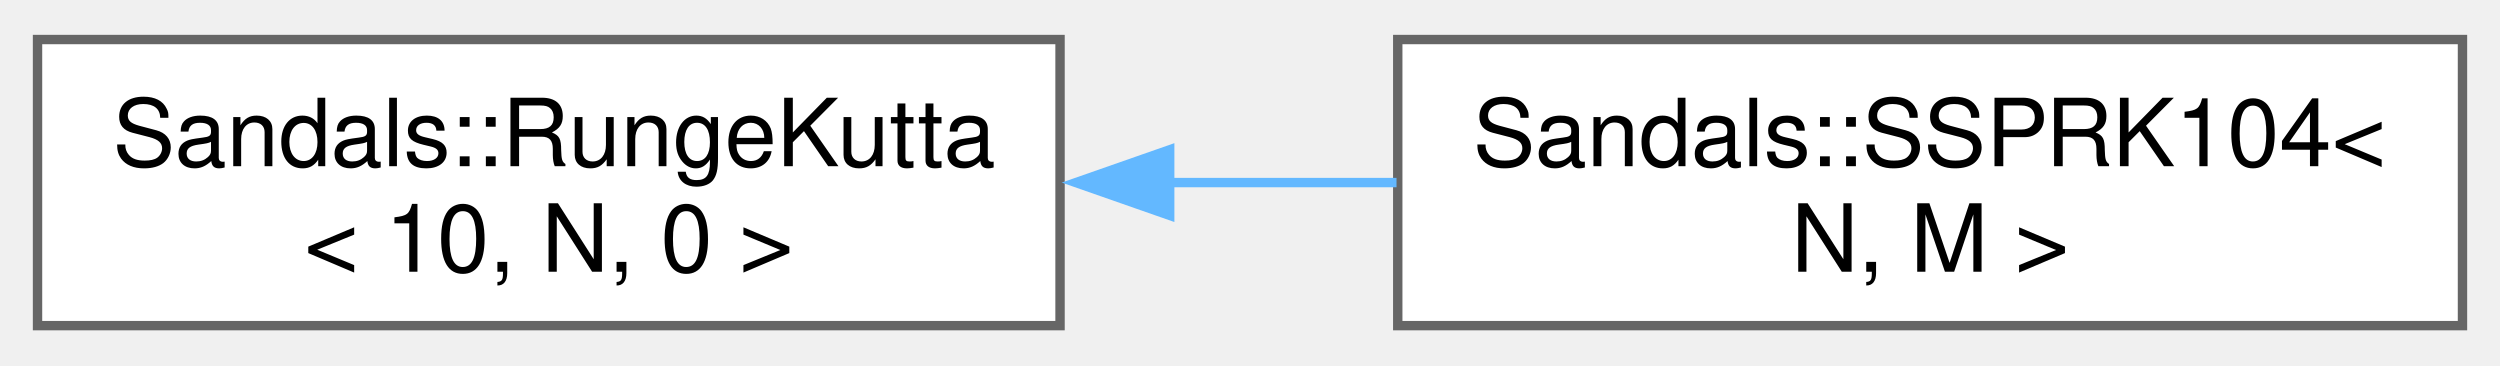
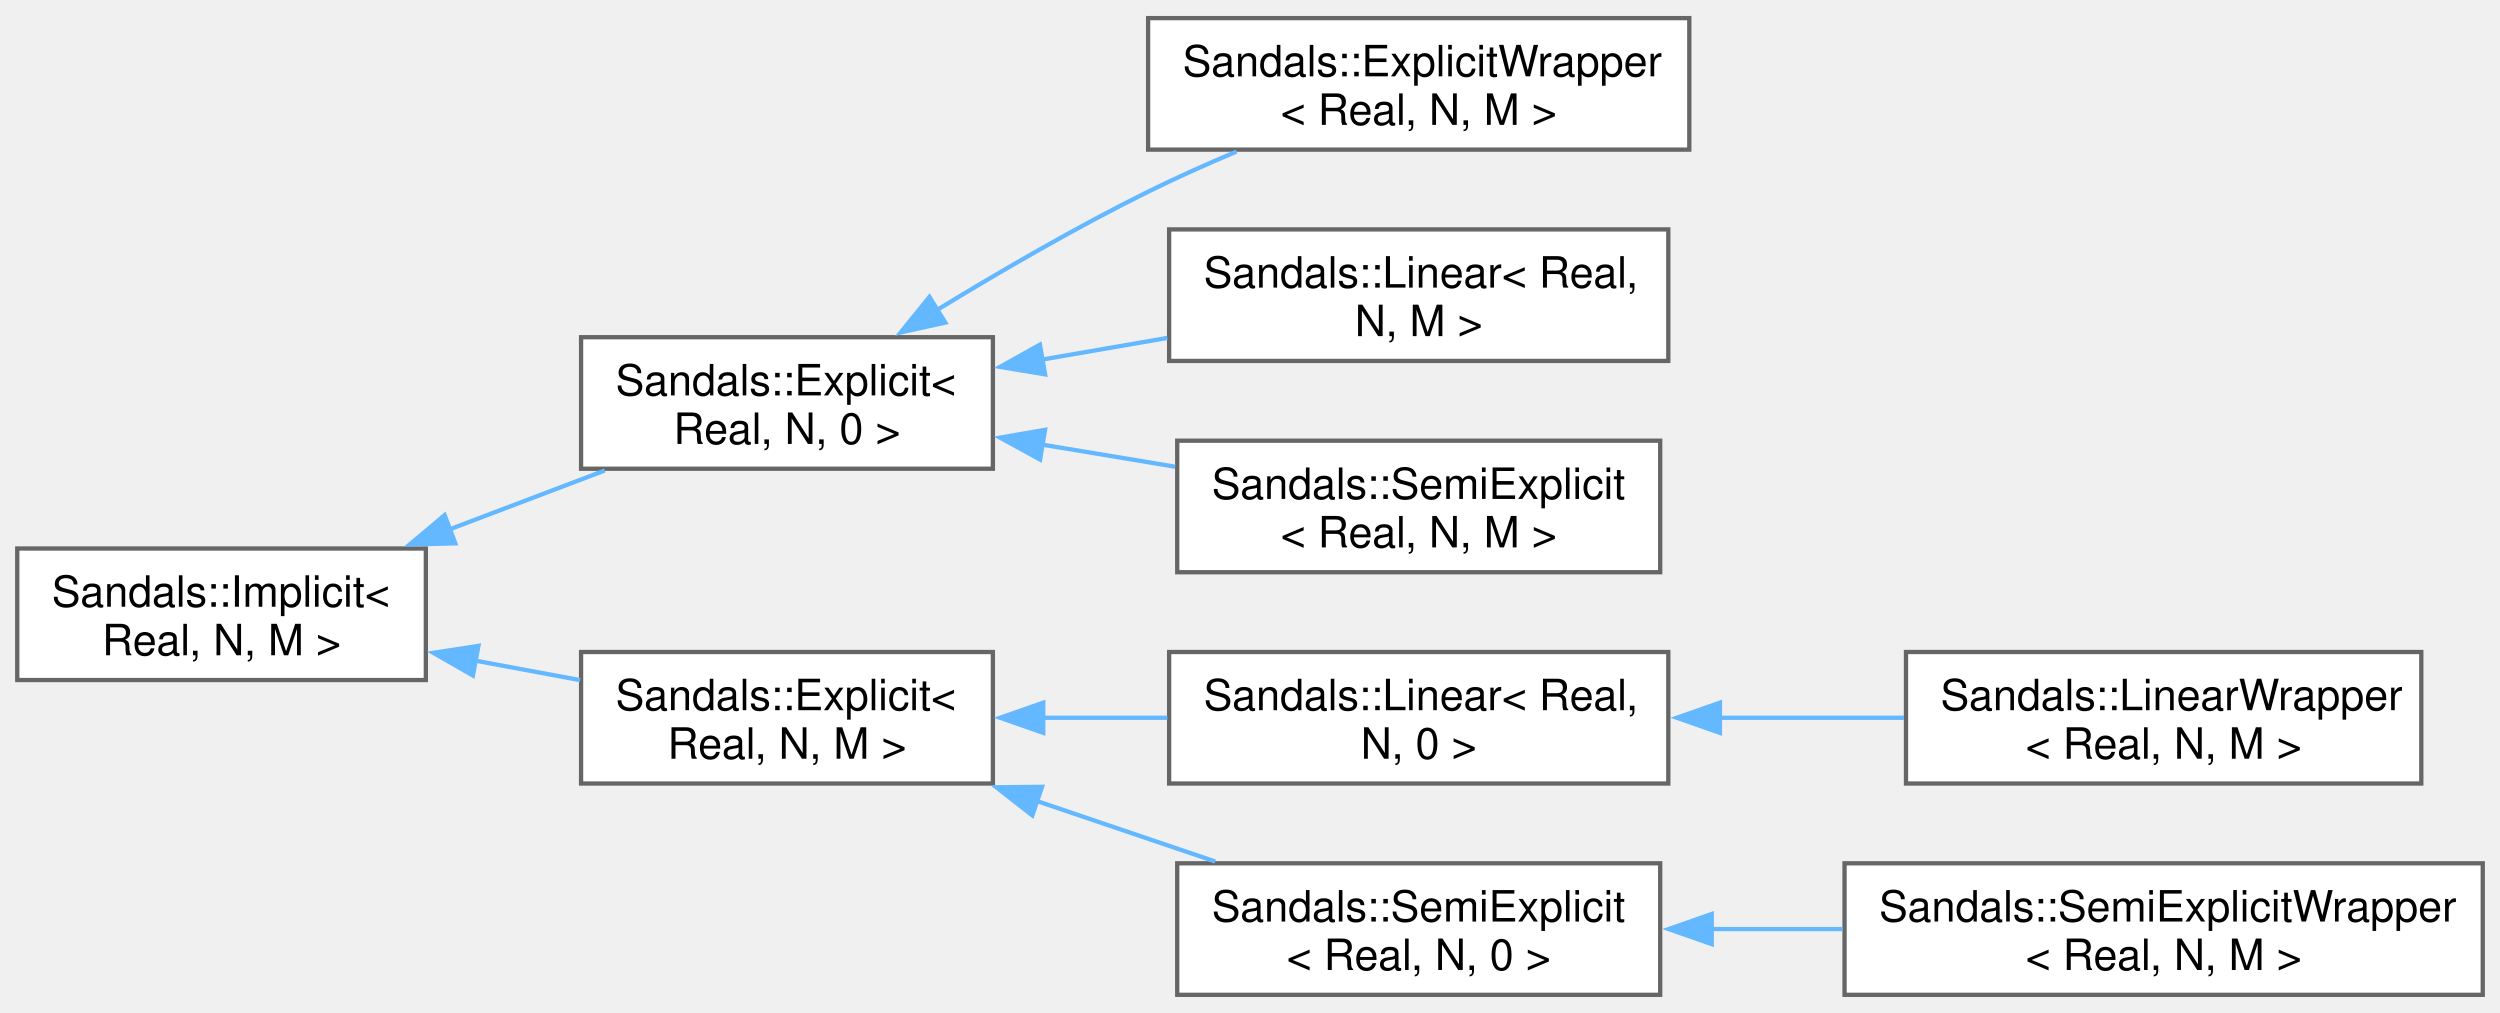
- <svg xmlns="http://www.w3.org/2000/svg" xmlns:xlink="http://www.w3.org/1999/xlink" width="267pt" height="39pt" viewBox="0.00 0.00 266.50 38.50">
-   <g id="graph0" class="graph" transform="scale(1 1) rotate(0) translate(4 34.5)">
+ <svg xmlns="http://www.w3.org/2000/svg" xmlns:xlink="http://www.w3.org/1999/xlink" width="580pt" height="235pt" viewBox="0.00 0.00 579.75 234.50">
+   <g id="graph0" class="graph" transform="scale(1 1) rotate(0) translate(4 230.5)">
    <g id="Node000000" class="node">
      <g id="a_Node000000">
-         <a xlink:href="class_sandals_1_1_runge_kutta.html" target="_top" xlink:title=" ">
-           <polygon fill="white" stroke="#666666" points="109,-30.5 0,-30.5 0,0 109,0 109,-30.5" />
-           <text text-anchor="start" x="8" y="-17" font-family="Helvetica,sans-Serif" font-size="10.00">Sandals::RungeKutta</text>
-           <text text-anchor="middle" x="54.5" y="-5.75" font-family="Helvetica,sans-Serif" font-size="10.00">&lt; 10, N, 0 &gt;</text>
+         <a xlink:href="class_sandals_1_1_implicit.html" target="_top" xlink:title=" ">
+           <polygon fill="white" stroke="#666666" points="94.75,-103.5 0,-103.5 0,-73 94.75,-73 94.75,-103.5" />
+           <text text-anchor="start" x="8" y="-90" font-family="Helvetica,sans-Serif" font-size="10.00">Sandals::Implicit&lt;</text>
+           <text text-anchor="middle" x="47.38" y="-78.75" font-family="Helvetica,sans-Serif" font-size="10.00"> Real, N, M &gt;</text>
        </a>
      </g>
    </g>
    <g id="Node000001" class="node">
      <g id="a_Node000001">
-         <a xlink:href="class_sandals_1_1_s_s_p_r_k104.html" target="_top" xlink:title="Class container for the 10-stage strong-stability preserving Runge-Kutta order 4 method.">
-           <polygon fill="white" stroke="#666666" points="258.5,-30.5 145,-30.5 145,0 258.5,0 258.5,-30.5" />
-           <text text-anchor="start" x="153" y="-17" font-family="Helvetica,sans-Serif" font-size="10.00">Sandals::SSPRK104&lt;</text>
-           <text text-anchor="middle" x="201.75" y="-5.75" font-family="Helvetica,sans-Serif" font-size="10.00"> N, M &gt;</text>
+         <a xlink:href="class_sandals_1_1_explicit.html" target="_top" xlink:title=" ">
+           <polygon fill="white" stroke="#666666" points="226.25,-152.5 130.75,-152.5 130.75,-122 226.25,-122 226.25,-152.5" />
+           <text text-anchor="start" x="138.75" y="-139" font-family="Helvetica,sans-Serif" font-size="10.00">Sandals::Explicit&lt;</text>
+           <text text-anchor="middle" x="178.5" y="-127.75" font-family="Helvetica,sans-Serif" font-size="10.00"> Real, N, 0 &gt;</text>
        </a>
      </g>
    </g>
-     <g id="edge8_Node000000_Node000001" class="edge">
-       <g id="a_edge8_Node000000_Node000001">
+     <g id="edge3_Node000000_Node000001" class="edge">
+       <g id="a_edge3_Node000000_Node000001">
        <a xlink:title=" ">
-           <path fill="none" stroke="#63b8ff" d="M120.53,-15.25C128.65,-15.25 136.9,-15.25 144.87,-15.25" />
-           <polygon fill="#63b8ff" stroke="#63b8ff" points="120.69,-11.75 110.69,-15.25 120.69,-18.75 120.69,-11.75" />
+           <path fill="none" stroke="#63b8ff" d="M100.34,-107.97C112.28,-112.5 124.82,-117.26 136.24,-121.59" />
+           <polygon fill="#63b8ff" stroke="#63b8ff" points="101.59,-104.7 91,-104.43 99.11,-111.25 101.59,-104.7" />
+         </a>
+       </g>
+     </g>
+     <g id="Node000005" class="node">
+       <g id="a_Node000005">
+         <a xlink:href="class_sandals_1_1_explicit.html" target="_top" xlink:title=" ">
+           <polygon fill="white" stroke="#666666" points="226.25,-79.5 130.75,-79.5 130.75,-49 226.25,-49 226.25,-79.5" />
+           <text text-anchor="start" x="138.75" y="-66" font-family="Helvetica,sans-Serif" font-size="10.00">Sandals::Explicit&lt;</text>
+           <text text-anchor="middle" x="178.5" y="-54.75" font-family="Helvetica,sans-Serif" font-size="10.00"> Real, N, M &gt;</text>
+         </a>
+       </g>
+     </g>
+     <g id="edge7_Node000000_Node000005" class="edge">
+       <g id="a_edge7_Node000000_Node000005">
+         <a xlink:title=" ">
+           <path fill="none" stroke="#63b8ff" d="M106.3,-77.48C114.41,-75.98 122.65,-74.44 130.52,-72.98" />
+           <polygon fill="#63b8ff" stroke="#63b8ff" points="105.67,-74.04 96.48,-79.31 106.95,-80.92 105.67,-74.04" />
+         </a>
+       </g>
+     </g>
+     <g id="Node000002" class="node">
+       <g id="a_Node000002">
+         <a xlink:href="class_sandals_1_1_explicit_wrapper.html" target="_top" xlink:title="Class container for the system of explicit ODEs/DAEs wrapper.">
+           <polygon fill="white" stroke="#666666" points="387.75,-226.5 262.25,-226.5 262.25,-196 387.75,-196 387.75,-226.5" />
+           <text text-anchor="start" x="270.25" y="-213" font-family="Helvetica,sans-Serif" font-size="10.00">Sandals::ExplicitWrapper</text>
+           <text text-anchor="middle" x="325" y="-201.75" font-family="Helvetica,sans-Serif" font-size="10.00">&lt; Real, N, M &gt;</text>
+         </a>
+       </g>
+     </g>
+     <g id="edge4_Node000001_Node000002" class="edge">
+       <g id="a_edge4_Node000001_Node000002">
+         <a xlink:title=" ">
+           <path fill="none" stroke="#63b8ff" d="M213.28,-158.81C228.04,-167.82 245.72,-178.07 262.25,-186.25 268.78,-189.48 275.84,-192.64 282.76,-195.56" />
+           <polygon fill="#63b8ff" stroke="#63b8ff" points="215.22,-155.89 204.87,-153.61 211.54,-161.85 215.22,-155.89" />
+         </a>
+       </g>
+     </g>
+     <g id="Node000003" class="node">
+       <g id="a_Node000003">
+         <a xlink:href="class_sandals_1_1_linear.html" target="_top" xlink:title="Class container for the system of linear ODEs/DAEs.">
+           <polygon fill="white" stroke="#666666" points="382.88,-177.5 267.12,-177.5 267.12,-147 382.88,-147 382.88,-177.5" />
+           <text text-anchor="start" x="275.12" y="-164" font-family="Helvetica,sans-Serif" font-size="10.00">Sandals::Linear&lt; Real,</text>
+           <text text-anchor="middle" x="325" y="-152.75" font-family="Helvetica,sans-Serif" font-size="10.00"> N, M &gt;</text>
+         </a>
+       </g>
+     </g>
+     <g id="edge5_Node000001_Node000003" class="edge">
+       <g id="a_edge5_Node000001_Node000003">
+         <a xlink:title=" ">
+           <path fill="none" stroke="#63b8ff" d="M237.51,-147.29C247.13,-148.95 257.11,-150.68 266.72,-152.34" />
+           <polygon fill="#63b8ff" stroke="#63b8ff" points="238.36,-143.88 227.91,-145.62 237.16,-150.78 238.36,-143.88" />
+         </a>
+       </g>
+     </g>
+     <g id="Node000004" class="node">
+       <g id="a_Node000004">
+         <a xlink:href="class_sandals_1_1_semi_explicit.html" target="_top" xlink:title="Class container for the system of semi-explicit ODEs/DAEs.">
+           <polygon fill="white" stroke="#666666" points="381,-128.5 269,-128.5 269,-98 381,-98 381,-128.5" />
+           <text text-anchor="start" x="277" y="-115" font-family="Helvetica,sans-Serif" font-size="10.00">Sandals::SemiExplicit</text>
+           <text text-anchor="middle" x="325" y="-103.75" font-family="Helvetica,sans-Serif" font-size="10.00">&lt; Real, N, M &gt;</text>
+         </a>
+       </g>
+     </g>
+     <g id="edge6_Node000001_Node000004" class="edge">
+       <g id="a_edge6_Node000001_Node000004">
+         <a xlink:title=" ">
+           <path fill="none" stroke="#63b8ff" d="M237.69,-127.59C247.86,-125.9 258.42,-124.14 268.51,-122.47" />
+           <polygon fill="#63b8ff" stroke="#63b8ff" points="237.2,-124.12 227.91,-129.21 238.35,-131.02 237.2,-124.12" />
+         </a>
+       </g>
+     </g>
+     <g id="Node000006" class="node">
+       <g id="a_Node000006">
+         <a xlink:href="class_sandals_1_1_linear.html" target="_top" xlink:title=" ">
+           <polygon fill="white" stroke="#666666" points="382.88,-79.5 267.12,-79.5 267.12,-49 382.88,-49 382.88,-79.5" />
+           <text text-anchor="start" x="275.12" y="-66" font-family="Helvetica,sans-Serif" font-size="10.00">Sandals::Linear&lt; Real,</text>
+           <text text-anchor="middle" x="325" y="-54.75" font-family="Helvetica,sans-Serif" font-size="10.00"> N, 0 &gt;</text>
+         </a>
+       </g>
+     </g>
+     <g id="edge8_Node000005_Node000006" class="edge">
+       <g id="a_edge8_Node000005_Node000006">
+         <a xlink:title=" ">
+           <path fill="none" stroke="#63b8ff" d="M237.82,-64.25C247.35,-64.25 257.22,-64.25 266.72,-64.25" />
+           <polygon fill="#63b8ff" stroke="#63b8ff" points="237.93,-60.75 227.93,-64.25 237.93,-67.75 237.93,-60.75" />
+         </a>
+       </g>
+     </g>
+     <g id="Node000008" class="node">
+       <g id="a_Node000008">
+         <a xlink:href="class_sandals_1_1_semi_explicit.html" target="_top" xlink:title=" ">
+           <polygon fill="white" stroke="#666666" points="381,-30.5 269,-30.5 269,0 381,0 381,-30.5" />
+           <text text-anchor="start" x="277" y="-17" font-family="Helvetica,sans-Serif" font-size="10.00">Sandals::SemiExplicit</text>
+           <text text-anchor="middle" x="325" y="-5.75" font-family="Helvetica,sans-Serif" font-size="10.00">&lt; Real, N, 0 &gt;</text>
+         </a>
+       </g>
+     </g>
+     <g id="edge10_Node000005_Node000008" class="edge">
+       <g id="a_edge10_Node000005_Node000008">
+         <a xlink:title=" ">
+           <path fill="none" stroke="#63b8ff" d="M236.42,-44.95C250.15,-40.29 264.66,-35.37 277.82,-30.91" />
+           <polygon fill="#63b8ff" stroke="#63b8ff" points="235.4,-41.6 227.05,-48.13 237.65,-48.23 235.4,-41.6" />
+         </a>
+       </g>
+     </g>
+     <g id="Node000007" class="node">
+       <g id="a_Node000007">
+         <a xlink:href="class_sandals_1_1_linear_wrapper.html" target="_top" xlink:title="Class container for the system of linear ODEs/DAEs wrapper.">
+           <polygon fill="white" stroke="#666666" points="557.5,-79.5 438,-79.5 438,-49 557.5,-49 557.5,-79.5" />
+           <text text-anchor="start" x="446" y="-66" font-family="Helvetica,sans-Serif" font-size="10.00">Sandals::LinearWrapper</text>
+           <text text-anchor="middle" x="497.75" y="-54.75" font-family="Helvetica,sans-Serif" font-size="10.00">&lt; Real, N, M &gt;</text>
+         </a>
+       </g>
+     </g>
+     <g id="edge9_Node000006_Node000007" class="edge">
+       <g id="a_edge9_Node000006_Node000007">
+         <a xlink:title=" ">
+           <path fill="none" stroke="#63b8ff" d="M394.57,-64.25C408.8,-64.25 423.67,-64.25 437.53,-64.25" />
+           <polygon fill="#63b8ff" stroke="#63b8ff" points="394.85,-60.75 384.85,-64.25 394.85,-67.75 394.85,-60.75" />
+         </a>
+       </g>
+     </g>
+     <g id="Node000009" class="node">
+       <g id="a_Node000009">
+         <a xlink:href="class_sandals_1_1_semi_explicit_wrapper.html" target="_top" xlink:title="Class container for the system of semi-explicit ODEs/DAEs wrapper.">
+           <polygon fill="white" stroke="#666666" points="571.75,-30.5 423.75,-30.5 423.75,0 571.75,0 571.75,-30.5" />
+           <text text-anchor="start" x="431.75" y="-17" font-family="Helvetica,sans-Serif" font-size="10.00">Sandals::SemiExplicitWrapper</text>
+           <text text-anchor="middle" x="497.75" y="-5.75" font-family="Helvetica,sans-Serif" font-size="10.00">&lt; Real, N, M &gt;</text>
+         </a>
+       </g>
+     </g>
+     <g id="edge11_Node000008_Node000009" class="edge">
+       <g id="a_edge11_Node000008_Node000009">
+         <a xlink:title=" ">
+           <path fill="none" stroke="#63b8ff" d="M392.92,-15.25C402.88,-15.25 413.18,-15.25 423.26,-15.25" />
+           <polygon fill="#63b8ff" stroke="#63b8ff" points="392.95,-11.75 382.95,-15.25 392.95,-18.75 392.95,-11.75" />
        </a>
      </g>
    </g>
  </g>
</svg>
